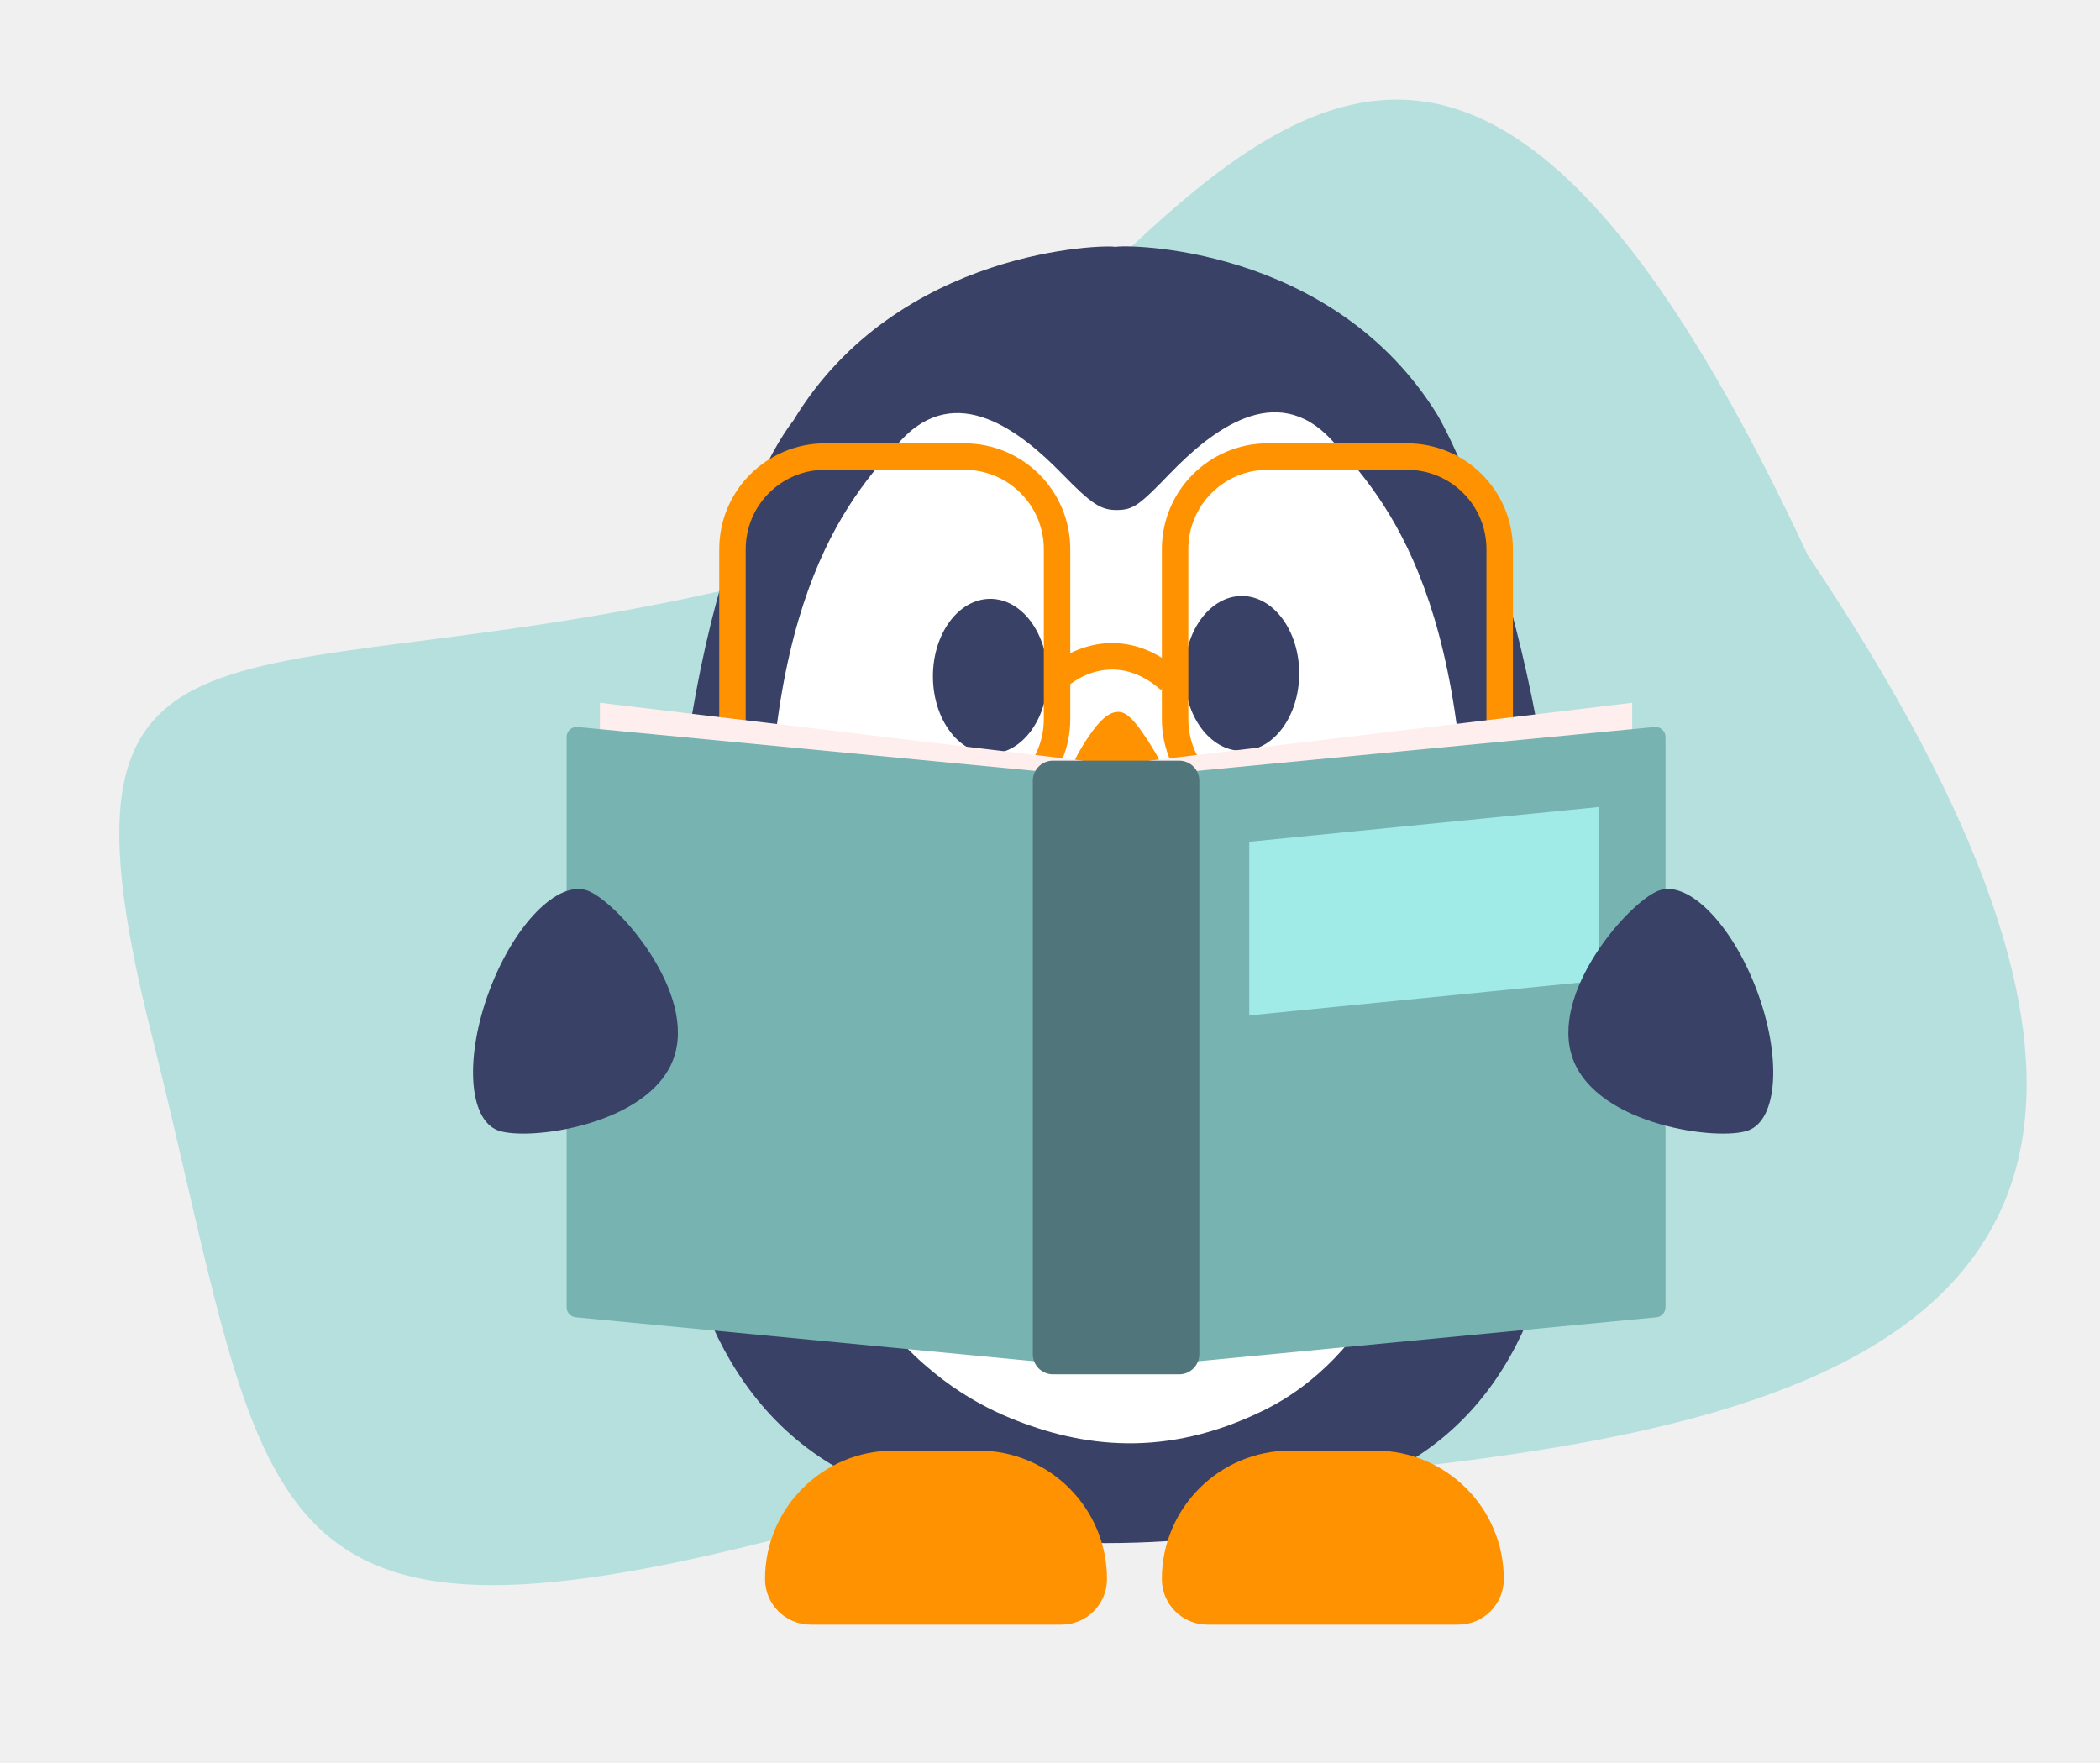
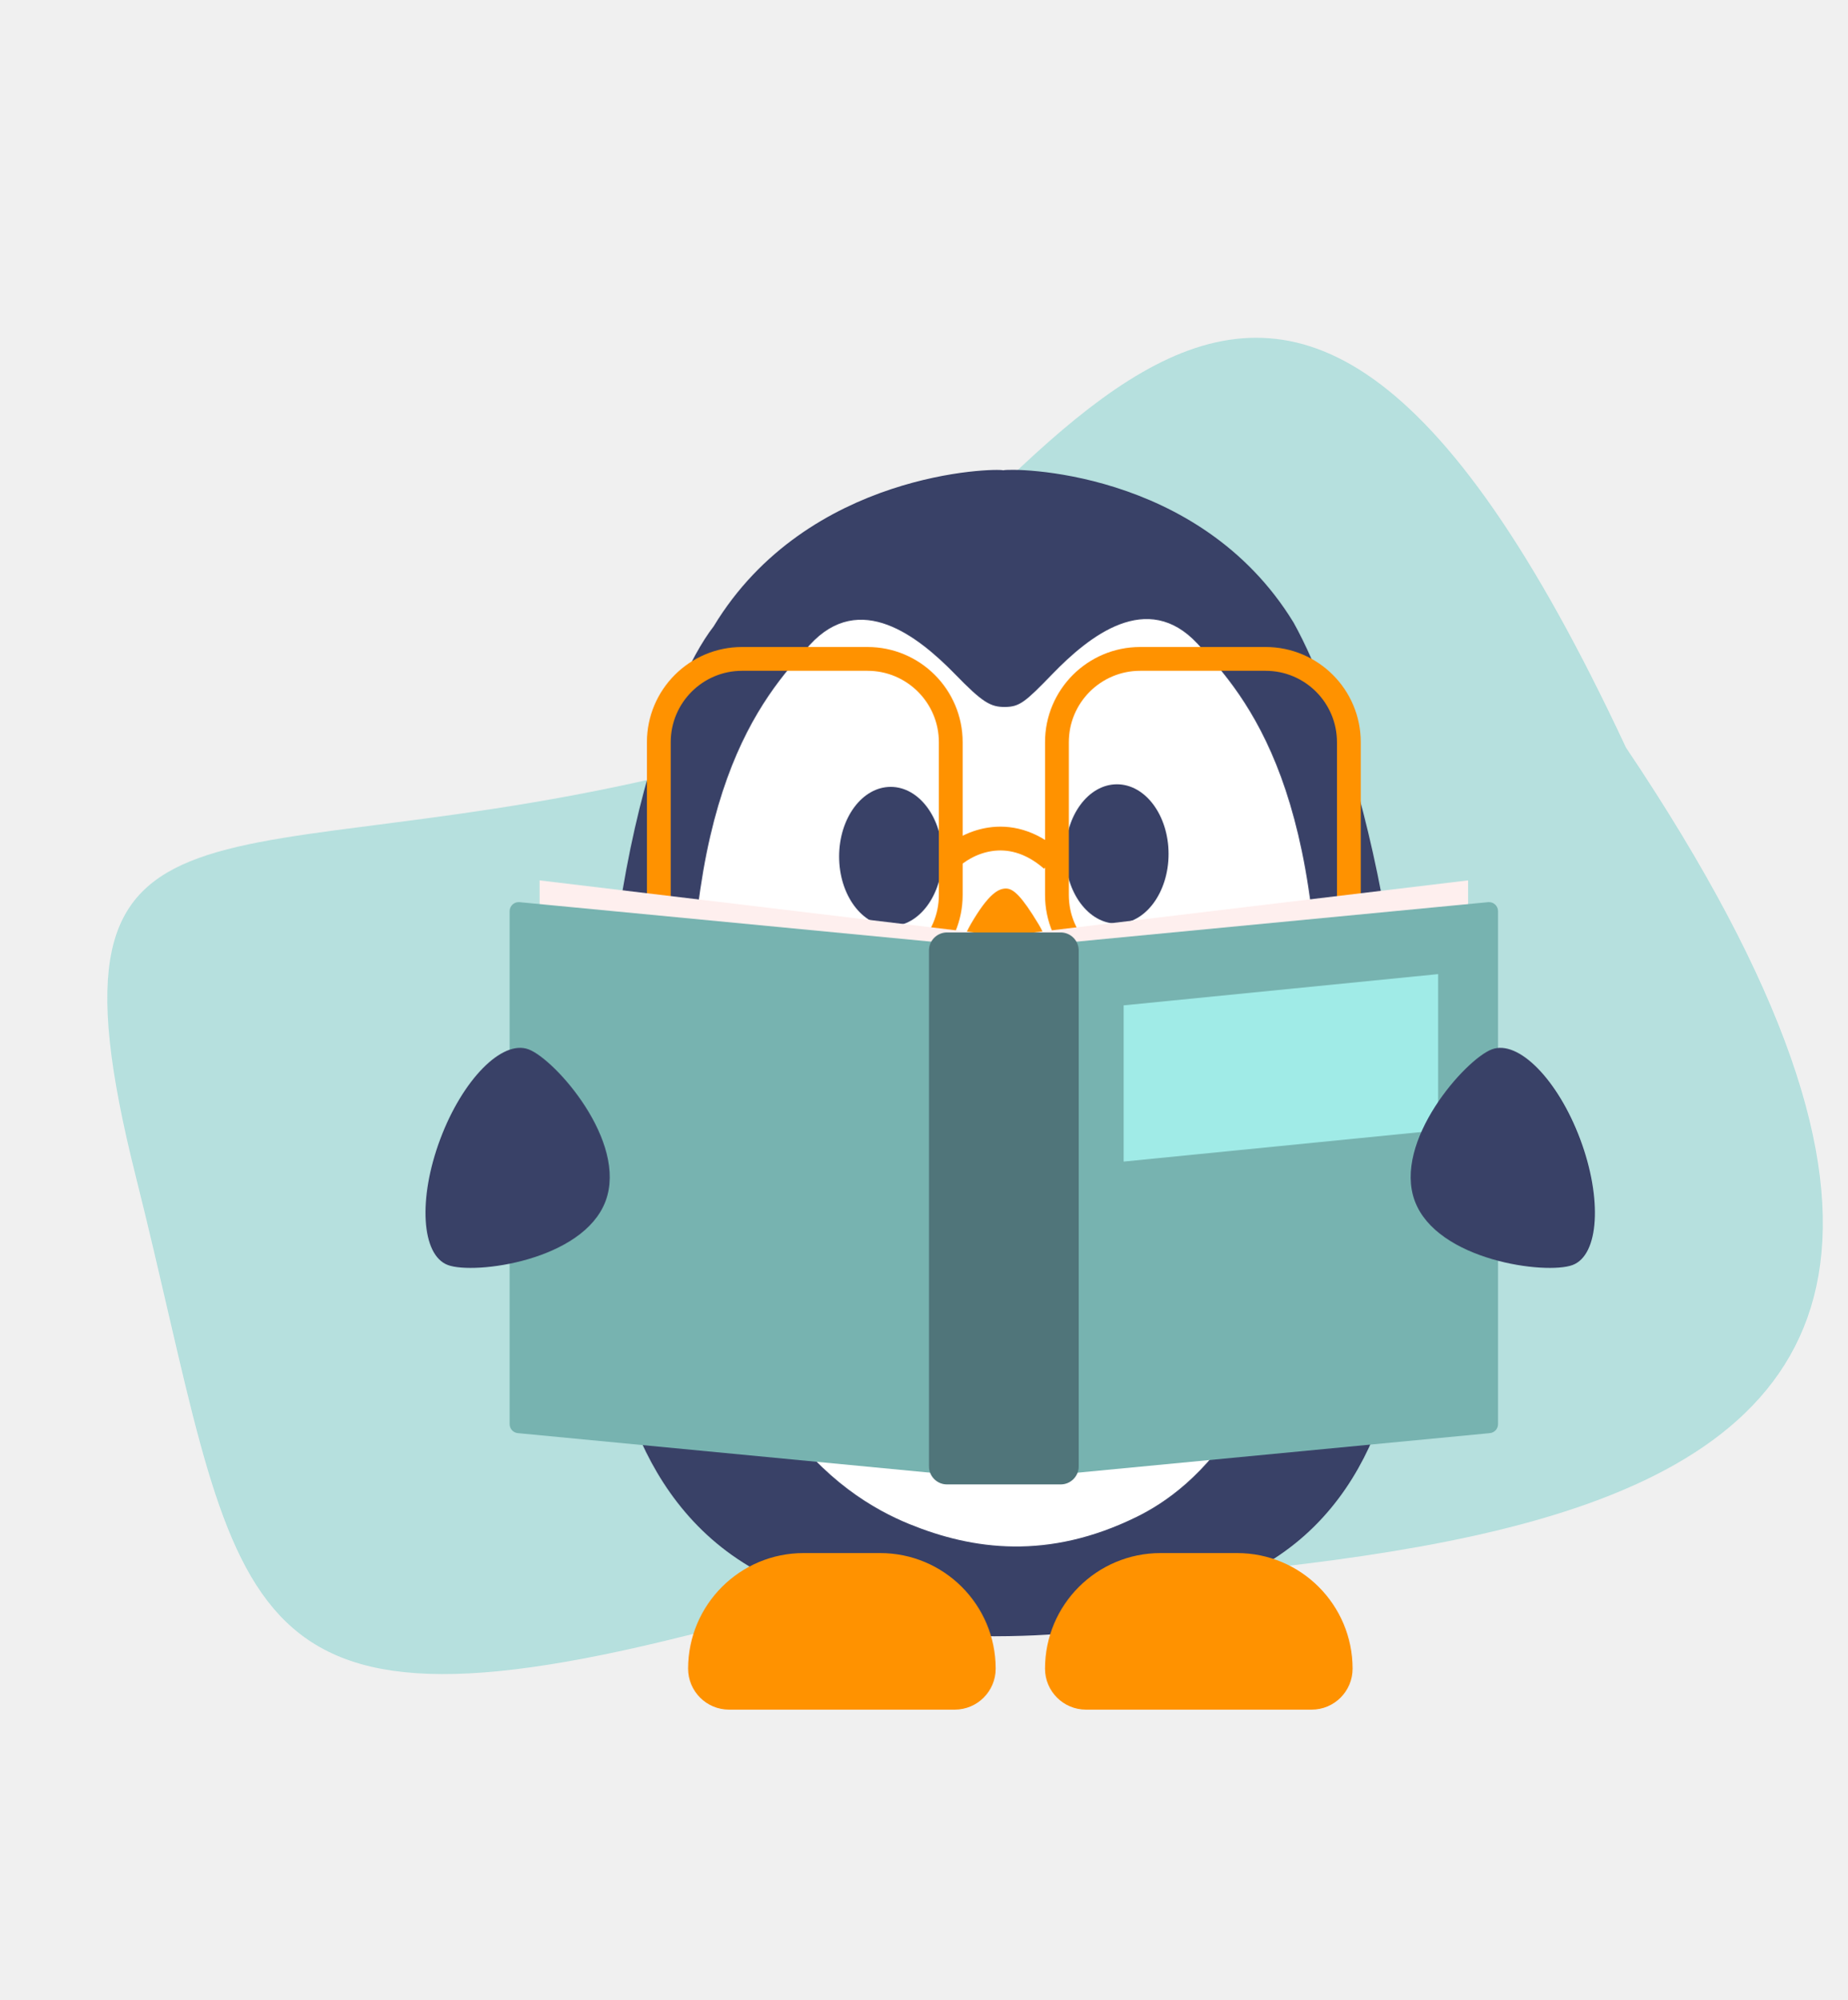
- <svg xmlns="http://www.w3.org/2000/svg" width="137" height="115" viewBox="0 0 137 115" fill="none">
+ <svg xmlns="http://www.w3.org/2000/svg" viewBox="0 -18 134 145" fill="none">
  <path d="M117.932 36.215C164.827 106.006 84.124 92.006 49.811 100.623C15.497 109.24 17.529 97.907 9.832 67.257C2.135 36.607 16.208 46.339 50.522 37.721C76.336 19.551 90.959 -21.573 117.932 36.215Z" fill="#B6E0DE" />
  <path d="M88.489 94.255C88.519 94.255 88.54 94.244 88.57 94.216C88.138 94.244 88.077 94.255 88.489 94.255Z" fill="white" />
  <path d="M92.575 94.22C92.595 94.24 92.615 94.251 92.635 94.251C92.997 94.251 92.947 94.24 92.575 94.22Z" fill="white" />
  <path d="M72.768 16.111C73.258 15.942 86.952 15.906 93.825 27.152C97.064 32.948 103.223 50.368 101.942 73.675C101.954 78.182 101.202 89.411 92.383 95.066C84.898 99.864 78.859 100.5 74.154 100.644C68.903 100.804 62.229 100.617 53.9 95.335C45.052 89.726 43.914 78.502 43.902 73.995C42.386 46.773 48.51 31.609 51.761 27.43C58.583 16.148 72.277 15.944 72.768 16.111Z" fill="#394167" />
  <path d="M90.605 96.415C90.615 96.415 90.625 96.404 90.635 96.395C90.454 96.404 90.423 96.415 90.605 96.415Z" fill="white" />
  <path d="M86.858 28.691C83.213 24.764 79.008 28.123 76.336 30.883C74.36 32.929 73.95 33.258 72.917 33.275C71.843 33.292 71.256 32.938 69.276 30.902C66.59 28.148 62.368 24.811 58.744 28.765C55.119 32.711 49.201 39.627 50.215 61.888C51.229 84.15 60.914 90.48 65.95 92.537C70.58 94.427 76.037 95.161 82.433 92.022C86.397 90.073 94.662 84.028 95.56 61.763C96.457 39.504 90.509 32.626 86.858 28.691Z" fill="white" />
  <path d="M90.492 96.398C90.502 96.407 90.512 96.407 90.522 96.407C90.674 96.418 90.653 96.407 90.492 96.398Z" fill="white" />
  <path d="M75.339 49.049C74.074 46.947 73.485 46.444 72.959 46.445C72.432 46.447 71.715 46.792 70.426 49.005C69.992 49.76 69.503 50.89 69.625 51.446C69.742 52.002 72.414 53.014 73.171 52.95C73.949 52.885 75.963 51.939 76.088 51.476C76.222 50.971 75.807 49.823 75.339 49.049Z" fill="#FF9200" />
  <path d="M49.909 103.026C49.909 98.396 53.662 94.643 58.291 94.643H63.835C68.465 94.643 72.218 98.396 72.218 103.026C72.218 104.668 70.886 106 69.243 106H52.883C51.24 106 49.909 104.668 49.909 103.026Z" fill="#FF9200" />
  <path d="M75.797 103.026C75.797 98.396 79.55 94.643 84.18 94.643H89.724C94.353 94.643 98.106 98.396 98.106 103.026C98.106 104.668 96.775 106 95.132 106H78.772C77.129 106 75.797 104.668 75.797 103.026Z" fill="#FF9200" />
  <ellipse cx="81.015" cy="43.937" rx="3.743" ry="5.053" fill="#394167" />
  <ellipse cx="64.605" cy="44.124" rx="3.743" ry="5.053" fill="#394167" />
  <rect x="47.785" y="29.789" width="21.175" height="23.166" rx="6.041" stroke="#FF9200" stroke-width="1.726" />
  <rect x="76.661" y="29.789" width="21.175" height="23.166" rx="6.041" stroke="#FF9200" stroke-width="1.726" />
  <path d="M68.827 44.359C69.989 43.197 73.109 41.571 76.295 44.359" stroke="#FF9200" stroke-width="1.726" />
  <path d="M70.637 49.63L39.137 45.853V84.377L70.637 88.153V49.63Z" fill="#FEEFEE" />
  <path d="M74.982 49.63L106.482 45.853V84.377L74.982 88.153V49.63Z" fill="#FEEFEE" />
  <path d="M77.155 50.386L107.938 47.433C108.322 47.396 108.655 47.699 108.655 48.085V85.293C108.655 85.63 108.399 85.912 108.063 85.944L77.155 88.909V50.386Z" fill="#77B3B0" />
  <path d="M81.5 54.918L104.311 52.652V63.982L81.5 66.248V54.918Z" fill="#A0EBE7" />
  <path d="M68.464 50.386L37.681 47.433C37.297 47.396 36.964 47.699 36.964 48.085V85.293C36.964 85.63 37.221 85.912 37.556 85.944L68.464 88.909V50.386Z" fill="#77B3B0" />
  <rect x="67.379" y="49.63" width="10.862" height="40.034" rx="1.309" fill="#50757A" />
  <path d="M114.062 73.751C115.985 73.031 116.233 68.946 114.616 64.626C112.999 60.307 110.129 57.389 108.206 58.109C106.283 58.83 101.005 64.798 102.622 69.117C104.239 73.436 112.139 74.471 114.062 73.751Z" fill="#394167" />
  <path d="M32.482 73.751C30.559 73.031 30.311 68.946 31.928 64.626C33.545 60.307 36.415 57.389 38.338 58.109C40.261 58.83 45.54 64.798 43.922 69.117C42.305 73.436 34.406 74.471 32.482 73.751Z" fill="#394167" />
</svg>
